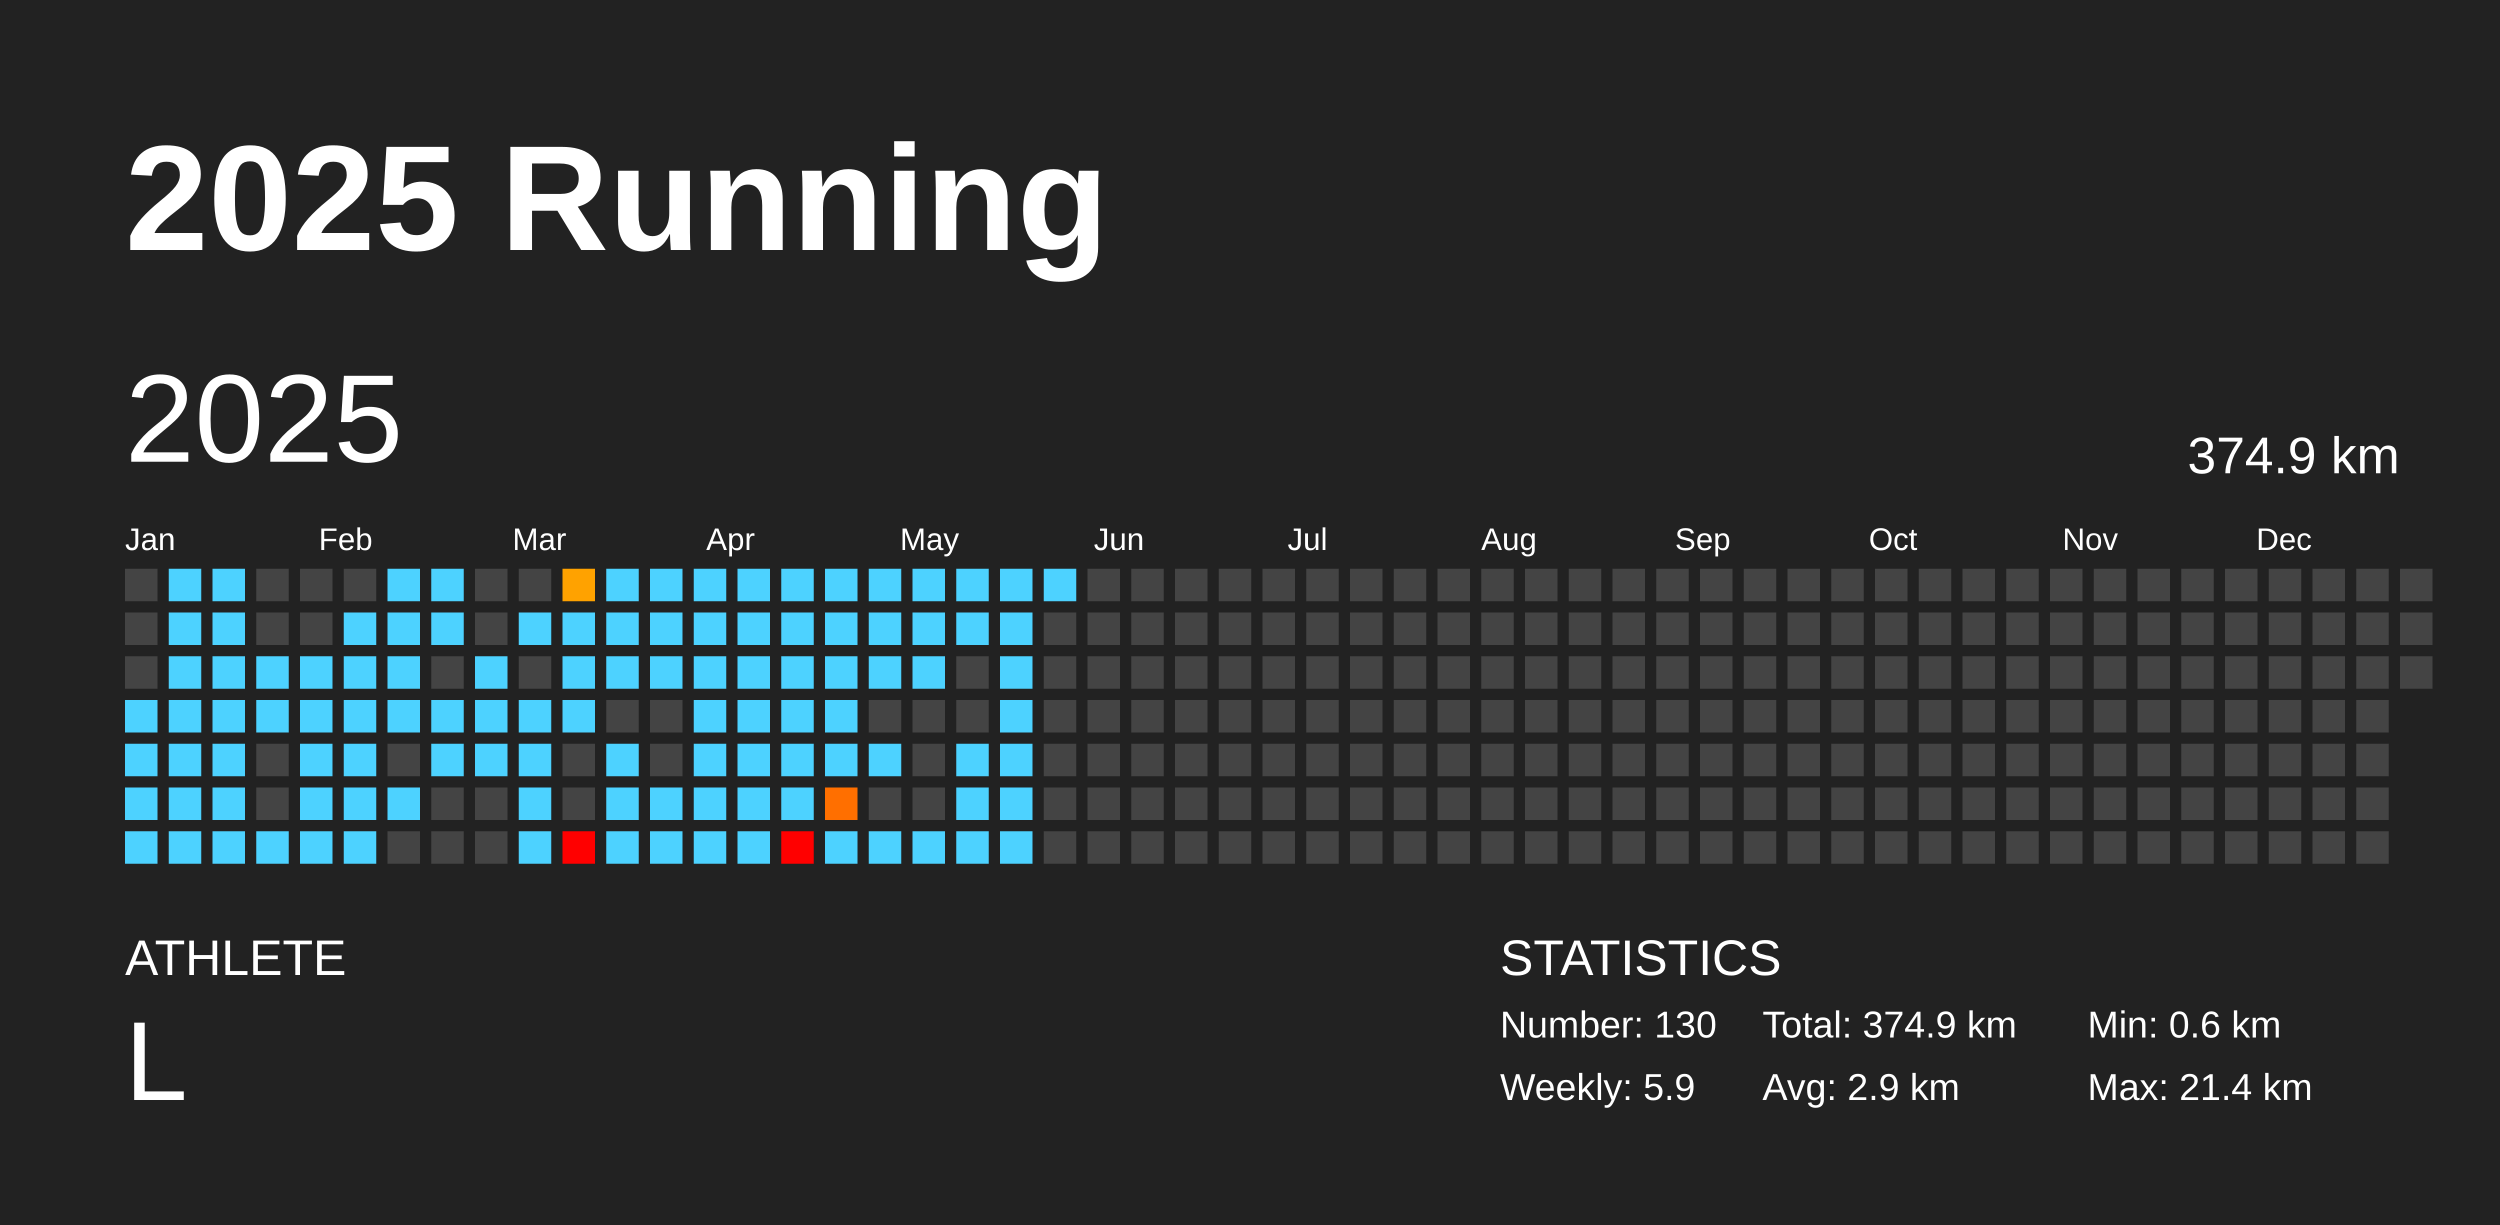
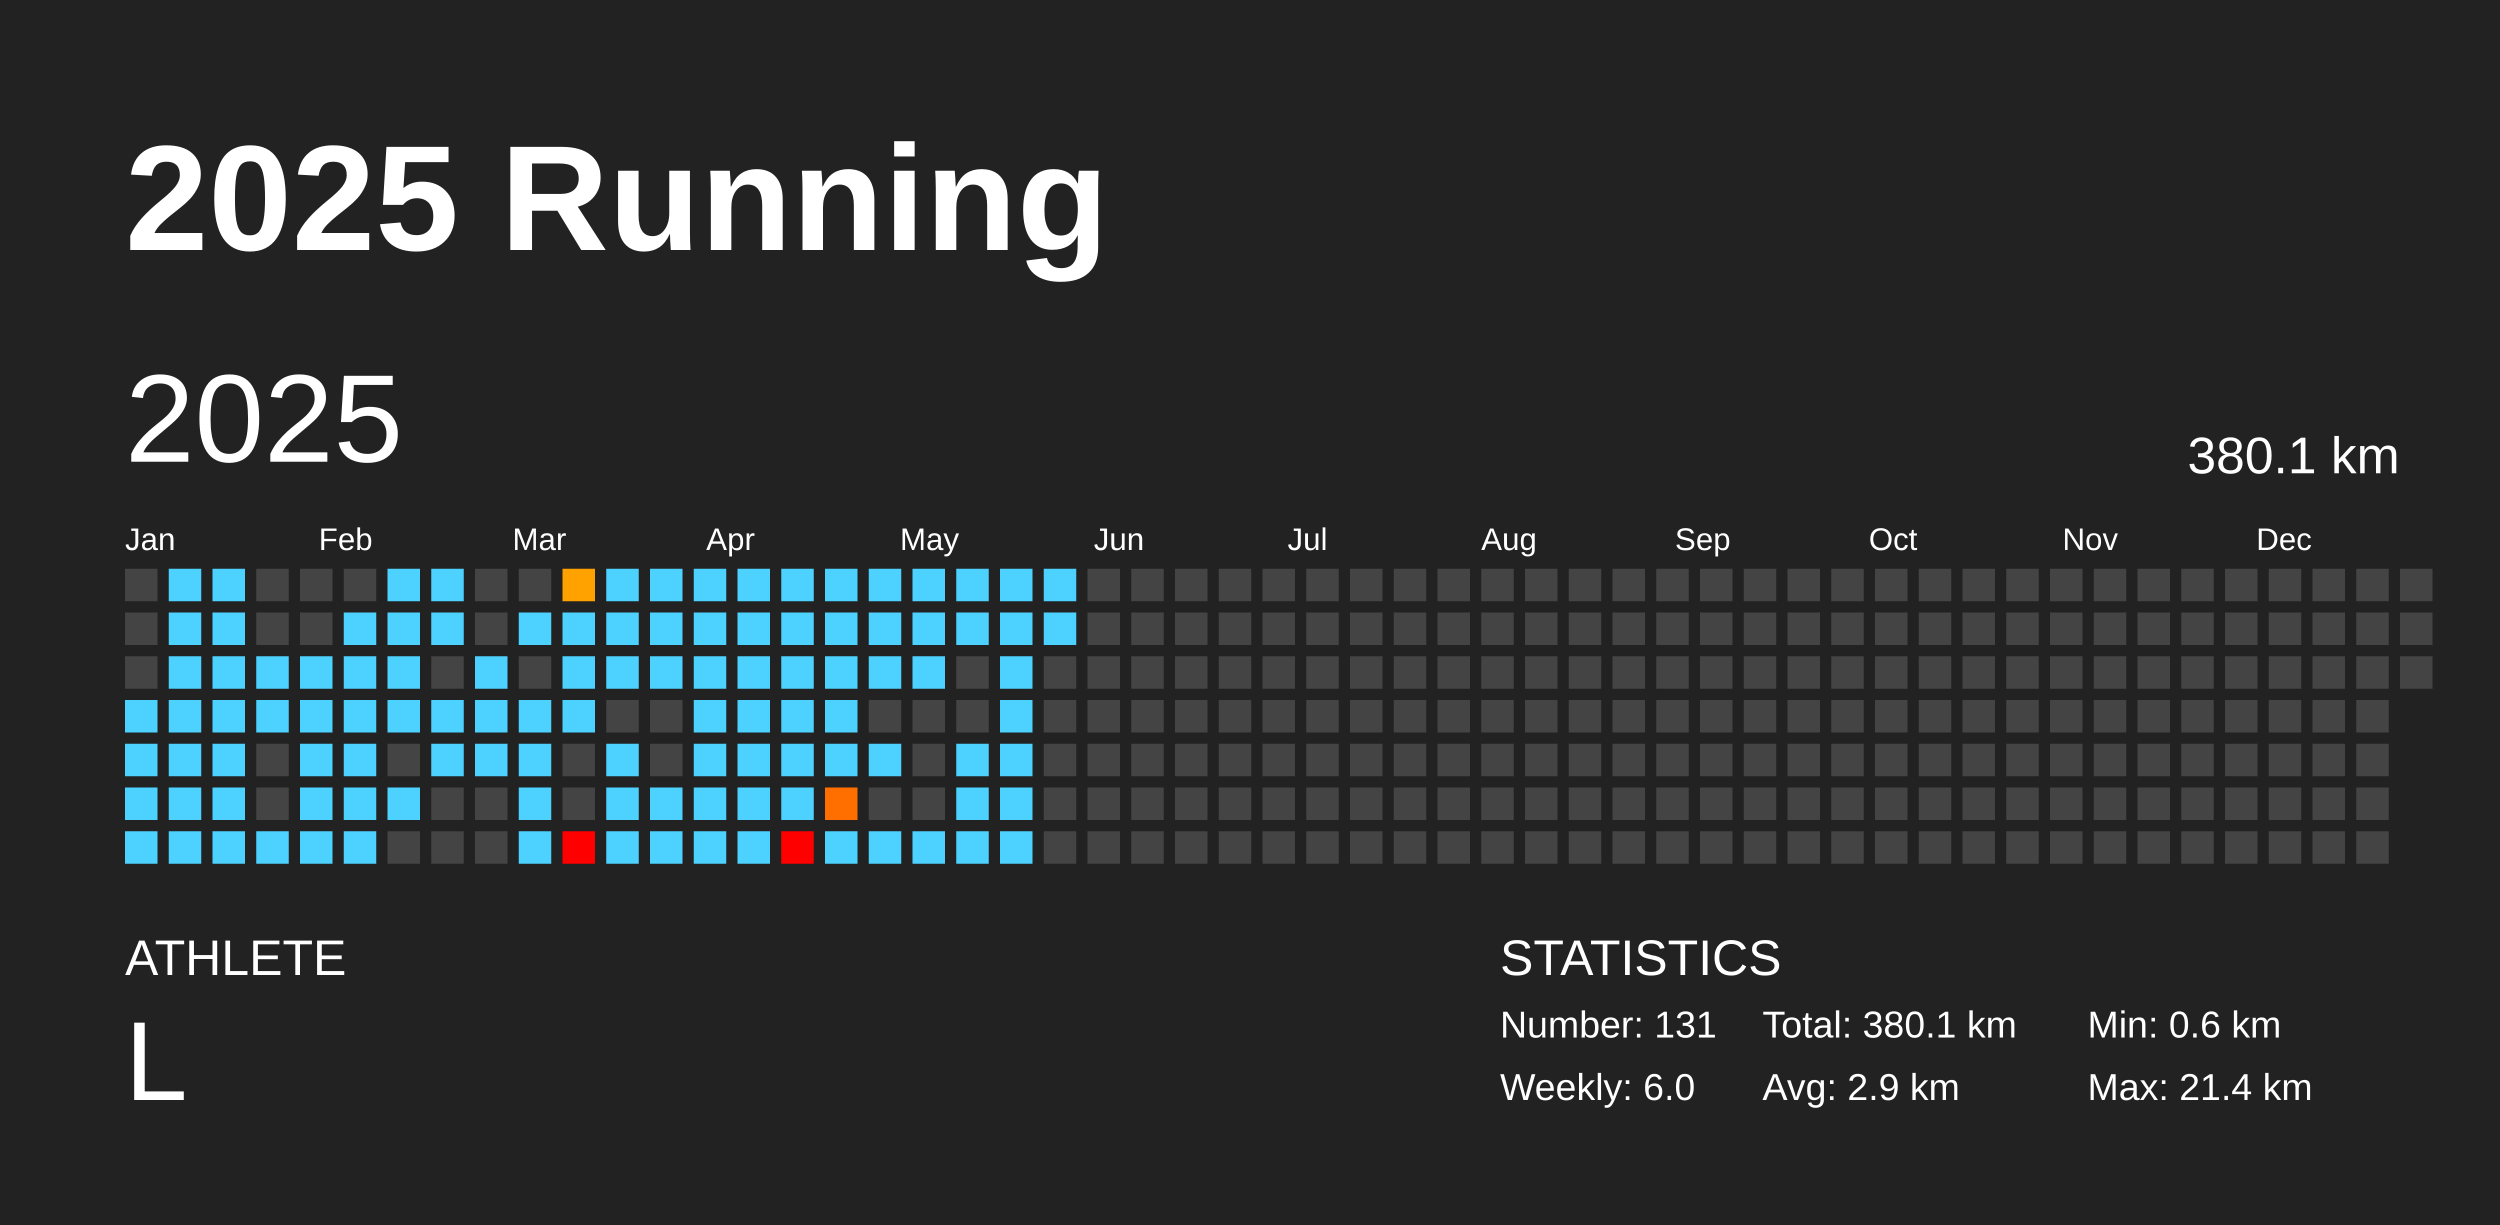
<svg xmlns="http://www.w3.org/2000/svg" baseProfile="full" height="98mm" version="1.1" viewBox="0,0,200,98" width="200mm">
  <defs />
  <rect fill="#222222" height="98" width="200" x="0" y="0" />
  <text fill="#FFFFFF" style="font-size:12px; font-family:Arial; font-weight:bold;" x="10" y="20">2025 Running</text>
  <text fill="#FFFFFF" style="font-size:4px; font-family:Arial" x="10" y="78">ATHLETE</text>
  <text fill="#FFFFFF" style="font-size:9px; font-family:Arial" x="10" y="88">L</text>
  <text fill="#FFFFFF" style="font-size:4px; font-family:Arial" x="120" y="78">STATISTICS</text>
-   <text fill="#FFFFFF" style="font-size:3px; font-family:Arial" x="120" y="83">Number: 130</text>
-   <text fill="#FFFFFF" style="font-size:3px; font-family:Arial" x="120" y="88">Weekly: 5.9</text>
-   <text fill="#FFFFFF" style="font-size:3px; font-family:Arial" x="141" y="83">Total: 374.9 km</text>
+   <text fill="#FFFFFF" style="font-size:3px; font-family:Arial" x="120" y="83">Number: 131</text>
+   <text fill="#FFFFFF" style="font-size:3px; font-family:Arial" x="120" y="88">Weekly: 6.0</text>
+   <text fill="#FFFFFF" style="font-size:3px; font-family:Arial" x="141" y="83">Total: 380.1 km</text>
  <text fill="#FFFFFF" style="font-size:3px; font-family:Arial" x="141" y="88">Avg: 2.9 km</text>
  <text fill="#FFFFFF" style="font-size:3px; font-family:Arial" x="167" y="83">Min: 0.6 km</text>
  <text fill="#FFFFFF" style="font-size:3px; font-family:Arial" x="167" y="88">Max: 21.4 km</text>
  <text dominant-baseline="hanging" fill="#FFFFFF" style="font-size:10.0px; font-family:Arial;" x="10" y="30">2025</text>
-   <text dominant-baseline="hanging" fill="#FFFFFF" style="font-size:4.125px; font-family:Arial;" x="175" y="35">374.9 km</text>
+   <text dominant-baseline="hanging" fill="#FFFFFF" style="font-size:4.125px; font-family:Arial;" x="175" y="35">380.1 km</text>
  <text fill="#FFFFFF" style="font-size:2.5px; font-family:Arial" x="10.0" y="44">Jan</text>
  <text fill="#FFFFFF" style="font-size:2.5px; font-family:Arial" x="25.5" y="44">Feb</text>
  <text fill="#FFFFFF" style="font-size:2.5px; font-family:Arial" x="41.0" y="44">Mar</text>
  <text fill="#FFFFFF" style="font-size:2.5px; font-family:Arial" x="56.5" y="44">Apr</text>
  <text fill="#FFFFFF" style="font-size:2.5px; font-family:Arial" x="72.0" y="44">May</text>
  <text fill="#FFFFFF" style="font-size:2.5px; font-family:Arial" x="87.5" y="44">Jun</text>
  <text fill="#FFFFFF" style="font-size:2.5px; font-family:Arial" x="103.0" y="44">Jul</text>
  <text fill="#FFFFFF" style="font-size:2.5px; font-family:Arial" x="118.5" y="44">Aug</text>
  <text fill="#FFFFFF" style="font-size:2.5px; font-family:Arial" x="134.0" y="44">Sep</text>
  <text fill="#FFFFFF" style="font-size:2.5px; font-family:Arial" x="149.5" y="44">Oct</text>
  <text fill="#FFFFFF" style="font-size:2.5px; font-family:Arial" x="165.0" y="44">Nov</text>
  <text fill="#FFFFFF" style="font-size:2.5px; font-family:Arial" x="180.5" y="44">Dec</text>
  <rect fill="#444444" height="2.6" width="2.6" x="10.0" y="45.5" />
  <rect fill="#444444" height="2.6" width="2.6" x="10.0" y="49.0" />
  <rect fill="#444444" height="2.6" width="2.6" x="10.0" y="52.5" />
  <rect fill="#4dd2ff" height="2.6" width="2.6" x="10.0" y="56.0" />
  <rect fill="#4dd2ff" height="2.6" width="2.6" x="10.0" y="59.5" />
  <rect fill="#4dd2ff" height="2.6" width="2.6" x="10.0" y="63.0" />
  <rect fill="#4dd2ff" height="2.6" width="2.6" x="10.0" y="66.5" />
  <rect fill="#4dd2ff" height="2.6" width="2.6" x="13.5" y="45.5" />
  <rect fill="#4dd2ff" height="2.6" width="2.6" x="13.5" y="49.0" />
  <rect fill="#4dd2ff" height="2.6" width="2.6" x="13.5" y="52.5" />
  <rect fill="#4dd2ff" height="2.6" width="2.6" x="13.5" y="56.0" />
  <rect fill="#4dd2ff" height="2.6" width="2.6" x="13.5" y="59.5" />
  <rect fill="#4dd2ff" height="2.6" width="2.6" x="13.5" y="63.0" />
  <rect fill="#4dd2ff" height="2.6" width="2.6" x="13.5" y="66.5" />
  <rect fill="#4dd2ff" height="2.6" width="2.6" x="17.0" y="45.5" />
  <rect fill="#4dd2ff" height="2.6" width="2.6" x="17.0" y="49.0" />
  <rect fill="#4dd2ff" height="2.6" width="2.6" x="17.0" y="52.5" />
  <rect fill="#4dd2ff" height="2.6" width="2.6" x="17.0" y="56.0" />
  <rect fill="#4dd2ff" height="2.6" width="2.6" x="17.0" y="59.5" />
  <rect fill="#4dd2ff" height="2.6" width="2.6" x="17.0" y="63.0" />
  <rect fill="#4dd2ff" height="2.6" width="2.6" x="17.0" y="66.5" />
  <rect fill="#444444" height="2.6" width="2.6" x="20.5" y="45.5" />
  <rect fill="#444444" height="2.6" width="2.6" x="20.5" y="49.0" />
  <rect fill="#4dd2ff" height="2.6" width="2.6" x="20.5" y="52.5" />
  <rect fill="#4dd2ff" height="2.6" width="2.6" x="20.5" y="56.0" />
  <rect fill="#444444" height="2.6" width="2.6" x="20.5" y="59.5" />
  <rect fill="#444444" height="2.6" width="2.6" x="20.5" y="63.0" />
  <rect fill="#4dd2ff" height="2.6" width="2.6" x="20.5" y="66.5" />
  <rect fill="#444444" height="2.6" width="2.6" x="24.0" y="45.5" />
  <rect fill="#444444" height="2.6" width="2.6" x="24.0" y="49.0" />
  <rect fill="#4dd2ff" height="2.6" width="2.6" x="24.0" y="52.5" />
  <rect fill="#4dd2ff" height="2.6" width="2.6" x="24.0" y="56.0" />
  <rect fill="#4dd2ff" height="2.6" width="2.6" x="24.0" y="59.5" />
  <rect fill="#4dd2ff" height="2.6" width="2.6" x="24.0" y="63.0" />
  <rect fill="#4dd2ff" height="2.6" width="2.6" x="24.0" y="66.5" />
  <rect fill="#444444" height="2.6" width="2.6" x="27.5" y="45.5" />
  <rect fill="#4dd2ff" height="2.6" width="2.6" x="27.5" y="49.0" />
  <rect fill="#4dd2ff" height="2.6" width="2.6" x="27.5" y="52.5" />
  <rect fill="#4dd2ff" height="2.6" width="2.6" x="27.5" y="56.0" />
  <rect fill="#4dd2ff" height="2.6" width="2.6" x="27.5" y="59.5" />
  <rect fill="#4dd2ff" height="2.6" width="2.6" x="27.5" y="63.0" />
  <rect fill="#4dd2ff" height="2.6" width="2.6" x="27.5" y="66.5" />
  <rect fill="#4dd2ff" height="2.6" width="2.6" x="31.0" y="45.5" />
  <rect fill="#4dd2ff" height="2.6" width="2.6" x="31.0" y="49.0" />
  <rect fill="#4dd2ff" height="2.6" width="2.6" x="31.0" y="52.5" />
  <rect fill="#4dd2ff" height="2.6" width="2.6" x="31.0" y="56.0" />
  <rect fill="#444444" height="2.6" width="2.6" x="31.0" y="59.5" />
  <rect fill="#4dd2ff" height="2.6" width="2.6" x="31.0" y="63.0" />
  <rect fill="#444444" height="2.6" width="2.6" x="31.0" y="66.5" />
  <rect fill="#4dd2ff" height="2.6" width="2.6" x="34.5" y="45.5" />
  <rect fill="#4dd2ff" height="2.6" width="2.6" x="34.5" y="49.0" />
  <rect fill="#444444" height="2.6" width="2.6" x="34.5" y="52.5" />
  <rect fill="#4dd2ff" height="2.6" width="2.6" x="34.5" y="56.0" />
  <rect fill="#4dd2ff" height="2.6" width="2.6" x="34.5" y="59.5" />
  <rect fill="#444444" height="2.6" width="2.6" x="34.5" y="63.0" />
  <rect fill="#444444" height="2.6" width="2.6" x="34.5" y="66.5" />
  <rect fill="#444444" height="2.6" width="2.6" x="38.0" y="45.5" />
  <rect fill="#444444" height="2.6" width="2.6" x="38.0" y="49.0" />
  <rect fill="#4dd2ff" height="2.6" width="2.6" x="38.0" y="52.5" />
  <rect fill="#4dd2ff" height="2.6" width="2.6" x="38.0" y="56.0" />
  <rect fill="#4dd2ff" height="2.6" width="2.6" x="38.0" y="59.5" />
  <rect fill="#444444" height="2.6" width="2.6" x="38.0" y="63.0" />
  <rect fill="#444444" height="2.6" width="2.6" x="38.0" y="66.5" />
  <rect fill="#444444" height="2.6" width="2.6" x="41.5" y="45.5" />
  <rect fill="#4dd2ff" height="2.6" width="2.6" x="41.5" y="49.0" />
  <rect fill="#444444" height="2.6" width="2.6" x="41.5" y="52.5" />
  <rect fill="#4dd2ff" height="2.6" width="2.6" x="41.5" y="56.0" />
  <rect fill="#4dd2ff" height="2.6" width="2.6" x="41.5" y="59.5" />
  <rect fill="#4dd2ff" height="2.6" width="2.6" x="41.5" y="63.0" />
  <rect fill="#4dd2ff" height="2.6" width="2.6" x="41.5" y="66.5" />
  <rect fill="#ffa200" height="2.6" width="2.6" x="45.0" y="45.5" />
  <rect fill="#4dd2ff" height="2.6" width="2.6" x="45.0" y="49.0" />
  <rect fill="#4dd2ff" height="2.6" width="2.6" x="45.0" y="52.5" />
  <rect fill="#4dd2ff" height="2.6" width="2.6" x="45.0" y="56.0" />
  <rect fill="#444444" height="2.6" width="2.6" x="45.0" y="59.5" />
  <rect fill="#444444" height="2.6" width="2.6" x="45.0" y="63.0" />
  <rect fill="red" height="2.6" width="2.6" x="45.0" y="66.5" />
  <rect fill="#4dd2ff" height="2.6" width="2.6" x="48.5" y="45.5" />
  <rect fill="#4dd2ff" height="2.6" width="2.6" x="48.5" y="49.0" />
  <rect fill="#4dd2ff" height="2.6" width="2.6" x="48.5" y="52.5" />
  <rect fill="#444444" height="2.6" width="2.6" x="48.5" y="56.0" />
  <rect fill="#4dd2ff" height="2.6" width="2.6" x="48.5" y="59.5" />
  <rect fill="#4dd2ff" height="2.6" width="2.6" x="48.5" y="63.0" />
  <rect fill="#4dd2ff" height="2.6" width="2.6" x="48.5" y="66.5" />
  <rect fill="#4dd2ff" height="2.6" width="2.6" x="52.0" y="45.5" />
  <rect fill="#4dd2ff" height="2.6" width="2.6" x="52.0" y="49.0" />
  <rect fill="#4dd2ff" height="2.6" width="2.6" x="52.0" y="52.5" />
  <rect fill="#444444" height="2.6" width="2.6" x="52.0" y="56.0" />
  <rect fill="#444444" height="2.6" width="2.6" x="52.0" y="59.5" />
  <rect fill="#4dd2ff" height="2.6" width="2.6" x="52.0" y="63.0" />
  <rect fill="#4dd2ff" height="2.6" width="2.6" x="52.0" y="66.5" />
  <rect fill="#4dd2ff" height="2.6" width="2.6" x="55.5" y="45.5" />
  <rect fill="#4dd2ff" height="2.6" width="2.6" x="55.5" y="49.0" />
  <rect fill="#4dd2ff" height="2.6" width="2.6" x="55.5" y="52.5" />
  <rect fill="#4dd2ff" height="2.6" width="2.6" x="55.5" y="56.0" />
  <rect fill="#4dd2ff" height="2.6" width="2.6" x="55.5" y="59.5" />
  <rect fill="#4dd2ff" height="2.6" width="2.6" x="55.5" y="63.0" />
  <rect fill="#4dd2ff" height="2.6" width="2.6" x="55.5" y="66.5" />
  <rect fill="#4dd2ff" height="2.6" width="2.6" x="59.0" y="45.5" />
  <rect fill="#4dd2ff" height="2.6" width="2.6" x="59.0" y="49.0" />
  <rect fill="#4dd2ff" height="2.6" width="2.6" x="59.0" y="52.5" />
  <rect fill="#4dd2ff" height="2.6" width="2.6" x="59.0" y="56.0" />
  <rect fill="#4dd2ff" height="2.6" width="2.6" x="59.0" y="59.5" />
  <rect fill="#4dd2ff" height="2.6" width="2.6" x="59.0" y="63.0" />
  <rect fill="#4dd2ff" height="2.6" width="2.6" x="59.0" y="66.5" />
  <rect fill="#4dd2ff" height="2.6" width="2.6" x="62.5" y="45.5" />
  <rect fill="#4dd2ff" height="2.6" width="2.6" x="62.5" y="49.0" />
  <rect fill="#4dd2ff" height="2.6" width="2.6" x="62.5" y="52.5" />
  <rect fill="#4dd2ff" height="2.6" width="2.6" x="62.5" y="56.0" />
  <rect fill="#4dd2ff" height="2.6" width="2.6" x="62.5" y="59.5" />
  <rect fill="#4dd2ff" height="2.6" width="2.6" x="62.5" y="63.0" />
  <rect fill="red" height="2.6" width="2.6" x="62.5" y="66.5" />
  <rect fill="#4dd2ff" height="2.6" width="2.6" x="66.0" y="45.5" />
  <rect fill="#4dd2ff" height="2.6" width="2.6" x="66.0" y="49.0" />
  <rect fill="#4dd2ff" height="2.6" width="2.6" x="66.0" y="52.5" />
  <rect fill="#4dd2ff" height="2.6" width="2.6" x="66.0" y="56.0" />
  <rect fill="#4dd2ff" height="2.6" width="2.6" x="66.0" y="59.5" />
  <rect fill="#ff6f00" height="2.6" width="2.6" x="66.0" y="63.0" />
  <rect fill="#4dd2ff" height="2.6" width="2.6" x="66.0" y="66.5" />
  <rect fill="#4dd2ff" height="2.6" width="2.6" x="69.5" y="45.5" />
  <rect fill="#4dd2ff" height="2.6" width="2.6" x="69.5" y="49.0" />
  <rect fill="#4dd2ff" height="2.6" width="2.6" x="69.5" y="52.5" />
  <rect fill="#444444" height="2.6" width="2.6" x="69.5" y="56.0" />
  <rect fill="#4dd2ff" height="2.6" width="2.6" x="69.5" y="59.5" />
  <rect fill="#444444" height="2.6" width="2.6" x="69.5" y="63.0" />
  <rect fill="#4dd2ff" height="2.6" width="2.6" x="69.5" y="66.5" />
  <rect fill="#4dd2ff" height="2.6" width="2.6" x="73.0" y="45.5" />
  <rect fill="#4dd2ff" height="2.6" width="2.6" x="73.0" y="49.0" />
  <rect fill="#4dd2ff" height="2.6" width="2.6" x="73.0" y="52.5" />
  <rect fill="#444444" height="2.6" width="2.6" x="73.0" y="56.0" />
  <rect fill="#444444" height="2.6" width="2.6" x="73.0" y="59.5" />
  <rect fill="#444444" height="2.6" width="2.6" x="73.0" y="63.0" />
  <rect fill="#4dd2ff" height="2.6" width="2.6" x="73.0" y="66.5" />
  <rect fill="#4dd2ff" height="2.6" width="2.6" x="76.5" y="45.5" />
  <rect fill="#4dd2ff" height="2.6" width="2.6" x="76.5" y="49.0" />
  <rect fill="#444444" height="2.6" width="2.6" x="76.5" y="52.5" />
  <rect fill="#444444" height="2.6" width="2.6" x="76.5" y="56.0" />
  <rect fill="#4dd2ff" height="2.6" width="2.6" x="76.5" y="59.5" />
  <rect fill="#4dd2ff" height="2.6" width="2.6" x="76.5" y="63.0" />
  <rect fill="#4dd2ff" height="2.6" width="2.6" x="76.5" y="66.5" />
  <rect fill="#4dd2ff" height="2.6" width="2.6" x="80.0" y="45.5" />
  <rect fill="#4dd2ff" height="2.6" width="2.6" x="80.0" y="49.0" />
  <rect fill="#4dd2ff" height="2.6" width="2.6" x="80.0" y="52.5" />
  <rect fill="#4dd2ff" height="2.6" width="2.6" x="80.0" y="56.0" />
  <rect fill="#4dd2ff" height="2.6" width="2.6" x="80.0" y="59.5" />
  <rect fill="#4dd2ff" height="2.6" width="2.6" x="80.0" y="63.0" />
  <rect fill="#4dd2ff" height="2.6" width="2.6" x="80.0" y="66.5" />
  <rect fill="#4dd2ff" height="2.6" width="2.6" x="83.5" y="45.5" />
-   <rect fill="#444444" height="2.6" width="2.6" x="83.5" y="49.0" />
+   <rect fill="#4dd2ff" height="2.6" width="2.6" x="83.5" y="49.0" />
  <rect fill="#444444" height="2.6" width="2.6" x="83.5" y="52.5" />
  <rect fill="#444444" height="2.6" width="2.6" x="83.5" y="56.0" />
  <rect fill="#444444" height="2.6" width="2.6" x="83.5" y="59.5" />
  <rect fill="#444444" height="2.6" width="2.6" x="83.5" y="63.0" />
  <rect fill="#444444" height="2.6" width="2.6" x="83.5" y="66.5" />
  <rect fill="#444444" height="2.6" width="2.6" x="87.0" y="45.5" />
  <rect fill="#444444" height="2.6" width="2.6" x="87.0" y="49.0" />
  <rect fill="#444444" height="2.6" width="2.6" x="87.0" y="52.5" />
  <rect fill="#444444" height="2.6" width="2.6" x="87.0" y="56.0" />
  <rect fill="#444444" height="2.6" width="2.6" x="87.0" y="59.5" />
  <rect fill="#444444" height="2.6" width="2.6" x="87.0" y="63.0" />
  <rect fill="#444444" height="2.6" width="2.6" x="87.0" y="66.5" />
  <rect fill="#444444" height="2.6" width="2.6" x="90.5" y="45.5" />
  <rect fill="#444444" height="2.6" width="2.6" x="90.5" y="49.0" />
  <rect fill="#444444" height="2.6" width="2.6" x="90.5" y="52.5" />
  <rect fill="#444444" height="2.6" width="2.6" x="90.5" y="56.0" />
  <rect fill="#444444" height="2.6" width="2.6" x="90.5" y="59.5" />
  <rect fill="#444444" height="2.6" width="2.6" x="90.5" y="63.0" />
  <rect fill="#444444" height="2.6" width="2.6" x="90.5" y="66.5" />
  <rect fill="#444444" height="2.6" width="2.6" x="94.0" y="45.5" />
  <rect fill="#444444" height="2.6" width="2.6" x="94.0" y="49.0" />
  <rect fill="#444444" height="2.6" width="2.6" x="94.0" y="52.5" />
  <rect fill="#444444" height="2.6" width="2.6" x="94.0" y="56.0" />
  <rect fill="#444444" height="2.6" width="2.6" x="94.0" y="59.5" />
  <rect fill="#444444" height="2.6" width="2.6" x="94.0" y="63.0" />
  <rect fill="#444444" height="2.6" width="2.6" x="94.0" y="66.5" />
  <rect fill="#444444" height="2.6" width="2.6" x="97.5" y="45.5" />
  <rect fill="#444444" height="2.6" width="2.6" x="97.5" y="49.0" />
  <rect fill="#444444" height="2.6" width="2.6" x="97.5" y="52.5" />
  <rect fill="#444444" height="2.6" width="2.6" x="97.5" y="56.0" />
  <rect fill="#444444" height="2.6" width="2.6" x="97.5" y="59.5" />
  <rect fill="#444444" height="2.6" width="2.6" x="97.5" y="63.0" />
  <rect fill="#444444" height="2.6" width="2.6" x="97.5" y="66.5" />
  <rect fill="#444444" height="2.6" width="2.6" x="101.0" y="45.5" />
  <rect fill="#444444" height="2.6" width="2.6" x="101.0" y="49.0" />
  <rect fill="#444444" height="2.6" width="2.6" x="101.0" y="52.5" />
  <rect fill="#444444" height="2.6" width="2.6" x="101.0" y="56.0" />
  <rect fill="#444444" height="2.6" width="2.6" x="101.0" y="59.5" />
  <rect fill="#444444" height="2.6" width="2.6" x="101.0" y="63.0" />
  <rect fill="#444444" height="2.6" width="2.6" x="101.0" y="66.5" />
  <rect fill="#444444" height="2.6" width="2.6" x="104.5" y="45.5" />
  <rect fill="#444444" height="2.6" width="2.6" x="104.5" y="49.0" />
  <rect fill="#444444" height="2.6" width="2.6" x="104.5" y="52.5" />
  <rect fill="#444444" height="2.6" width="2.6" x="104.5" y="56.0" />
  <rect fill="#444444" height="2.6" width="2.6" x="104.5" y="59.5" />
  <rect fill="#444444" height="2.6" width="2.6" x="104.5" y="63.0" />
  <rect fill="#444444" height="2.6" width="2.6" x="104.5" y="66.5" />
  <rect fill="#444444" height="2.6" width="2.6" x="108.0" y="45.5" />
  <rect fill="#444444" height="2.6" width="2.6" x="108.0" y="49.0" />
  <rect fill="#444444" height="2.6" width="2.6" x="108.0" y="52.5" />
  <rect fill="#444444" height="2.6" width="2.6" x="108.0" y="56.0" />
  <rect fill="#444444" height="2.6" width="2.6" x="108.0" y="59.5" />
  <rect fill="#444444" height="2.6" width="2.6" x="108.0" y="63.0" />
  <rect fill="#444444" height="2.6" width="2.6" x="108.0" y="66.5" />
  <rect fill="#444444" height="2.6" width="2.6" x="111.5" y="45.5" />
  <rect fill="#444444" height="2.6" width="2.6" x="111.5" y="49.0" />
  <rect fill="#444444" height="2.6" width="2.6" x="111.5" y="52.5" />
  <rect fill="#444444" height="2.6" width="2.6" x="111.5" y="56.0" />
  <rect fill="#444444" height="2.6" width="2.6" x="111.5" y="59.5" />
  <rect fill="#444444" height="2.6" width="2.6" x="111.5" y="63.0" />
  <rect fill="#444444" height="2.6" width="2.6" x="111.5" y="66.5" />
  <rect fill="#444444" height="2.6" width="2.6" x="115.0" y="45.5" />
  <rect fill="#444444" height="2.6" width="2.6" x="115.0" y="49.0" />
  <rect fill="#444444" height="2.6" width="2.6" x="115.0" y="52.5" />
  <rect fill="#444444" height="2.6" width="2.6" x="115.0" y="56.0" />
  <rect fill="#444444" height="2.6" width="2.6" x="115.0" y="59.5" />
  <rect fill="#444444" height="2.6" width="2.6" x="115.0" y="63.0" />
  <rect fill="#444444" height="2.6" width="2.6" x="115.0" y="66.5" />
  <rect fill="#444444" height="2.6" width="2.6" x="118.5" y="45.5" />
  <rect fill="#444444" height="2.6" width="2.6" x="118.5" y="49.0" />
  <rect fill="#444444" height="2.6" width="2.6" x="118.5" y="52.5" />
  <rect fill="#444444" height="2.6" width="2.6" x="118.5" y="56.0" />
  <rect fill="#444444" height="2.6" width="2.6" x="118.5" y="59.5" />
  <rect fill="#444444" height="2.6" width="2.6" x="118.5" y="63.0" />
  <rect fill="#444444" height="2.6" width="2.6" x="118.5" y="66.5" />
  <rect fill="#444444" height="2.6" width="2.6" x="122.0" y="45.5" />
  <rect fill="#444444" height="2.6" width="2.6" x="122.0" y="49.0" />
  <rect fill="#444444" height="2.6" width="2.6" x="122.0" y="52.5" />
  <rect fill="#444444" height="2.6" width="2.6" x="122.0" y="56.0" />
  <rect fill="#444444" height="2.6" width="2.6" x="122.0" y="59.5" />
  <rect fill="#444444" height="2.6" width="2.6" x="122.0" y="63.0" />
  <rect fill="#444444" height="2.6" width="2.6" x="122.0" y="66.5" />
  <rect fill="#444444" height="2.6" width="2.6" x="125.5" y="45.5" />
  <rect fill="#444444" height="2.6" width="2.6" x="125.5" y="49.0" />
  <rect fill="#444444" height="2.6" width="2.6" x="125.5" y="52.5" />
  <rect fill="#444444" height="2.6" width="2.6" x="125.5" y="56.0" />
  <rect fill="#444444" height="2.6" width="2.6" x="125.5" y="59.5" />
  <rect fill="#444444" height="2.6" width="2.6" x="125.5" y="63.0" />
  <rect fill="#444444" height="2.6" width="2.6" x="125.5" y="66.5" />
  <rect fill="#444444" height="2.6" width="2.6" x="129.0" y="45.5" />
  <rect fill="#444444" height="2.6" width="2.6" x="129.0" y="49.0" />
  <rect fill="#444444" height="2.6" width="2.6" x="129.0" y="52.5" />
  <rect fill="#444444" height="2.6" width="2.6" x="129.0" y="56.0" />
  <rect fill="#444444" height="2.6" width="2.6" x="129.0" y="59.5" />
  <rect fill="#444444" height="2.6" width="2.6" x="129.0" y="63.0" />
  <rect fill="#444444" height="2.6" width="2.6" x="129.0" y="66.5" />
  <rect fill="#444444" height="2.6" width="2.6" x="132.5" y="45.5" />
  <rect fill="#444444" height="2.6" width="2.6" x="132.5" y="49.0" />
  <rect fill="#444444" height="2.6" width="2.6" x="132.5" y="52.5" />
  <rect fill="#444444" height="2.6" width="2.6" x="132.5" y="56.0" />
  <rect fill="#444444" height="2.6" width="2.6" x="132.5" y="59.5" />
  <rect fill="#444444" height="2.6" width="2.6" x="132.5" y="63.0" />
  <rect fill="#444444" height="2.6" width="2.6" x="132.5" y="66.5" />
  <rect fill="#444444" height="2.6" width="2.6" x="136.0" y="45.5" />
  <rect fill="#444444" height="2.6" width="2.6" x="136.0" y="49.0" />
  <rect fill="#444444" height="2.6" width="2.6" x="136.0" y="52.5" />
  <rect fill="#444444" height="2.6" width="2.6" x="136.0" y="56.0" />
  <rect fill="#444444" height="2.6" width="2.6" x="136.0" y="59.5" />
  <rect fill="#444444" height="2.6" width="2.6" x="136.0" y="63.0" />
  <rect fill="#444444" height="2.6" width="2.6" x="136.0" y="66.5" />
  <rect fill="#444444" height="2.6" width="2.6" x="139.5" y="45.5" />
  <rect fill="#444444" height="2.6" width="2.6" x="139.5" y="49.0" />
  <rect fill="#444444" height="2.6" width="2.6" x="139.5" y="52.5" />
  <rect fill="#444444" height="2.6" width="2.6" x="139.5" y="56.0" />
  <rect fill="#444444" height="2.6" width="2.6" x="139.5" y="59.5" />
  <rect fill="#444444" height="2.6" width="2.6" x="139.5" y="63.0" />
  <rect fill="#444444" height="2.6" width="2.6" x="139.5" y="66.5" />
  <rect fill="#444444" height="2.6" width="2.6" x="143.0" y="45.5" />
  <rect fill="#444444" height="2.6" width="2.6" x="143.0" y="49.0" />
  <rect fill="#444444" height="2.6" width="2.6" x="143.0" y="52.5" />
  <rect fill="#444444" height="2.6" width="2.6" x="143.0" y="56.0" />
  <rect fill="#444444" height="2.6" width="2.6" x="143.0" y="59.5" />
  <rect fill="#444444" height="2.6" width="2.6" x="143.0" y="63.0" />
  <rect fill="#444444" height="2.6" width="2.6" x="143.0" y="66.5" />
  <rect fill="#444444" height="2.6" width="2.6" x="146.5" y="45.5" />
  <rect fill="#444444" height="2.6" width="2.6" x="146.5" y="49.0" />
  <rect fill="#444444" height="2.6" width="2.6" x="146.5" y="52.5" />
  <rect fill="#444444" height="2.6" width="2.6" x="146.5" y="56.0" />
  <rect fill="#444444" height="2.6" width="2.6" x="146.5" y="59.5" />
  <rect fill="#444444" height="2.6" width="2.6" x="146.5" y="63.0" />
  <rect fill="#444444" height="2.6" width="2.6" x="146.5" y="66.5" />
  <rect fill="#444444" height="2.6" width="2.6" x="150.0" y="45.5" />
  <rect fill="#444444" height="2.6" width="2.6" x="150.0" y="49.0" />
  <rect fill="#444444" height="2.6" width="2.6" x="150.0" y="52.5" />
  <rect fill="#444444" height="2.6" width="2.6" x="150.0" y="56.0" />
  <rect fill="#444444" height="2.6" width="2.6" x="150.0" y="59.5" />
  <rect fill="#444444" height="2.6" width="2.6" x="150.0" y="63.0" />
  <rect fill="#444444" height="2.6" width="2.6" x="150.0" y="66.5" />
  <rect fill="#444444" height="2.6" width="2.6" x="153.5" y="45.5" />
  <rect fill="#444444" height="2.6" width="2.6" x="153.5" y="49.0" />
  <rect fill="#444444" height="2.6" width="2.6" x="153.5" y="52.5" />
  <rect fill="#444444" height="2.6" width="2.6" x="153.5" y="56.0" />
  <rect fill="#444444" height="2.6" width="2.6" x="153.5" y="59.5" />
  <rect fill="#444444" height="2.6" width="2.6" x="153.5" y="63.0" />
  <rect fill="#444444" height="2.6" width="2.6" x="153.5" y="66.5" />
  <rect fill="#444444" height="2.6" width="2.6" x="157.0" y="45.5" />
  <rect fill="#444444" height="2.6" width="2.6" x="157.0" y="49.0" />
  <rect fill="#444444" height="2.6" width="2.6" x="157.0" y="52.5" />
  <rect fill="#444444" height="2.6" width="2.6" x="157.0" y="56.0" />
  <rect fill="#444444" height="2.6" width="2.6" x="157.0" y="59.5" />
  <rect fill="#444444" height="2.6" width="2.6" x="157.0" y="63.0" />
  <rect fill="#444444" height="2.6" width="2.6" x="157.0" y="66.5" />
  <rect fill="#444444" height="2.6" width="2.6" x="160.5" y="45.5" />
  <rect fill="#444444" height="2.6" width="2.6" x="160.5" y="49.0" />
  <rect fill="#444444" height="2.6" width="2.6" x="160.5" y="52.5" />
  <rect fill="#444444" height="2.6" width="2.6" x="160.5" y="56.0" />
  <rect fill="#444444" height="2.6" width="2.6" x="160.5" y="59.5" />
  <rect fill="#444444" height="2.6" width="2.6" x="160.5" y="63.0" />
  <rect fill="#444444" height="2.6" width="2.6" x="160.5" y="66.5" />
  <rect fill="#444444" height="2.6" width="2.6" x="164.0" y="45.5" />
  <rect fill="#444444" height="2.6" width="2.6" x="164.0" y="49.0" />
  <rect fill="#444444" height="2.6" width="2.6" x="164.0" y="52.5" />
  <rect fill="#444444" height="2.6" width="2.6" x="164.0" y="56.0" />
  <rect fill="#444444" height="2.6" width="2.6" x="164.0" y="59.5" />
  <rect fill="#444444" height="2.6" width="2.6" x="164.0" y="63.0" />
  <rect fill="#444444" height="2.6" width="2.6" x="164.0" y="66.5" />
  <rect fill="#444444" height="2.6" width="2.6" x="167.5" y="45.5" />
  <rect fill="#444444" height="2.6" width="2.6" x="167.5" y="49.0" />
  <rect fill="#444444" height="2.6" width="2.6" x="167.5" y="52.5" />
  <rect fill="#444444" height="2.6" width="2.6" x="167.5" y="56.0" />
  <rect fill="#444444" height="2.6" width="2.6" x="167.5" y="59.5" />
  <rect fill="#444444" height="2.6" width="2.6" x="167.5" y="63.0" />
  <rect fill="#444444" height="2.6" width="2.6" x="167.5" y="66.5" />
  <rect fill="#444444" height="2.6" width="2.6" x="171.0" y="45.5" />
  <rect fill="#444444" height="2.6" width="2.6" x="171.0" y="49.0" />
  <rect fill="#444444" height="2.6" width="2.6" x="171.0" y="52.5" />
  <rect fill="#444444" height="2.6" width="2.6" x="171.0" y="56.0" />
  <rect fill="#444444" height="2.6" width="2.6" x="171.0" y="59.5" />
  <rect fill="#444444" height="2.6" width="2.6" x="171.0" y="63.0" />
  <rect fill="#444444" height="2.6" width="2.6" x="171.0" y="66.5" />
  <rect fill="#444444" height="2.6" width="2.6" x="174.5" y="45.5" />
  <rect fill="#444444" height="2.6" width="2.6" x="174.5" y="49.0" />
  <rect fill="#444444" height="2.6" width="2.6" x="174.5" y="52.5" />
  <rect fill="#444444" height="2.6" width="2.6" x="174.5" y="56.0" />
  <rect fill="#444444" height="2.6" width="2.6" x="174.5" y="59.5" />
  <rect fill="#444444" height="2.6" width="2.6" x="174.5" y="63.0" />
  <rect fill="#444444" height="2.6" width="2.6" x="174.5" y="66.5" />
  <rect fill="#444444" height="2.6" width="2.6" x="178.0" y="45.5" />
  <rect fill="#444444" height="2.6" width="2.6" x="178.0" y="49.0" />
  <rect fill="#444444" height="2.6" width="2.6" x="178.0" y="52.5" />
  <rect fill="#444444" height="2.6" width="2.6" x="178.0" y="56.0" />
  <rect fill="#444444" height="2.6" width="2.6" x="178.0" y="59.5" />
  <rect fill="#444444" height="2.6" width="2.6" x="178.0" y="63.0" />
  <rect fill="#444444" height="2.6" width="2.6" x="178.0" y="66.5" />
  <rect fill="#444444" height="2.6" width="2.6" x="181.5" y="45.5" />
  <rect fill="#444444" height="2.6" width="2.6" x="181.5" y="49.0" />
  <rect fill="#444444" height="2.6" width="2.6" x="181.5" y="52.5" />
  <rect fill="#444444" height="2.6" width="2.6" x="181.5" y="56.0" />
  <rect fill="#444444" height="2.6" width="2.6" x="181.5" y="59.5" />
  <rect fill="#444444" height="2.6" width="2.6" x="181.5" y="63.0" />
  <rect fill="#444444" height="2.6" width="2.6" x="181.5" y="66.5" />
  <rect fill="#444444" height="2.6" width="2.6" x="185.0" y="45.5" />
  <rect fill="#444444" height="2.6" width="2.6" x="185.0" y="49.0" />
  <rect fill="#444444" height="2.6" width="2.6" x="185.0" y="52.5" />
  <rect fill="#444444" height="2.6" width="2.6" x="185.0" y="56.0" />
  <rect fill="#444444" height="2.6" width="2.6" x="185.0" y="59.5" />
  <rect fill="#444444" height="2.6" width="2.6" x="185.0" y="63.0" />
  <rect fill="#444444" height="2.6" width="2.6" x="185.0" y="66.5" />
  <rect fill="#444444" height="2.6" width="2.6" x="188.5" y="45.5" />
  <rect fill="#444444" height="2.6" width="2.6" x="188.5" y="49.0" />
  <rect fill="#444444" height="2.6" width="2.6" x="188.5" y="52.5" />
  <rect fill="#444444" height="2.6" width="2.6" x="188.5" y="56.0" />
  <rect fill="#444444" height="2.6" width="2.6" x="188.5" y="59.5" />
  <rect fill="#444444" height="2.6" width="2.6" x="188.5" y="63.0" />
  <rect fill="#444444" height="2.6" width="2.6" x="188.5" y="66.5" />
  <rect fill="#444444" height="2.6" width="2.6" x="192.0" y="45.5" />
  <rect fill="#444444" height="2.6" width="2.6" x="192.0" y="49.0" />
  <rect fill="#444444" height="2.6" width="2.6" x="192.0" y="52.5" />
</svg>
